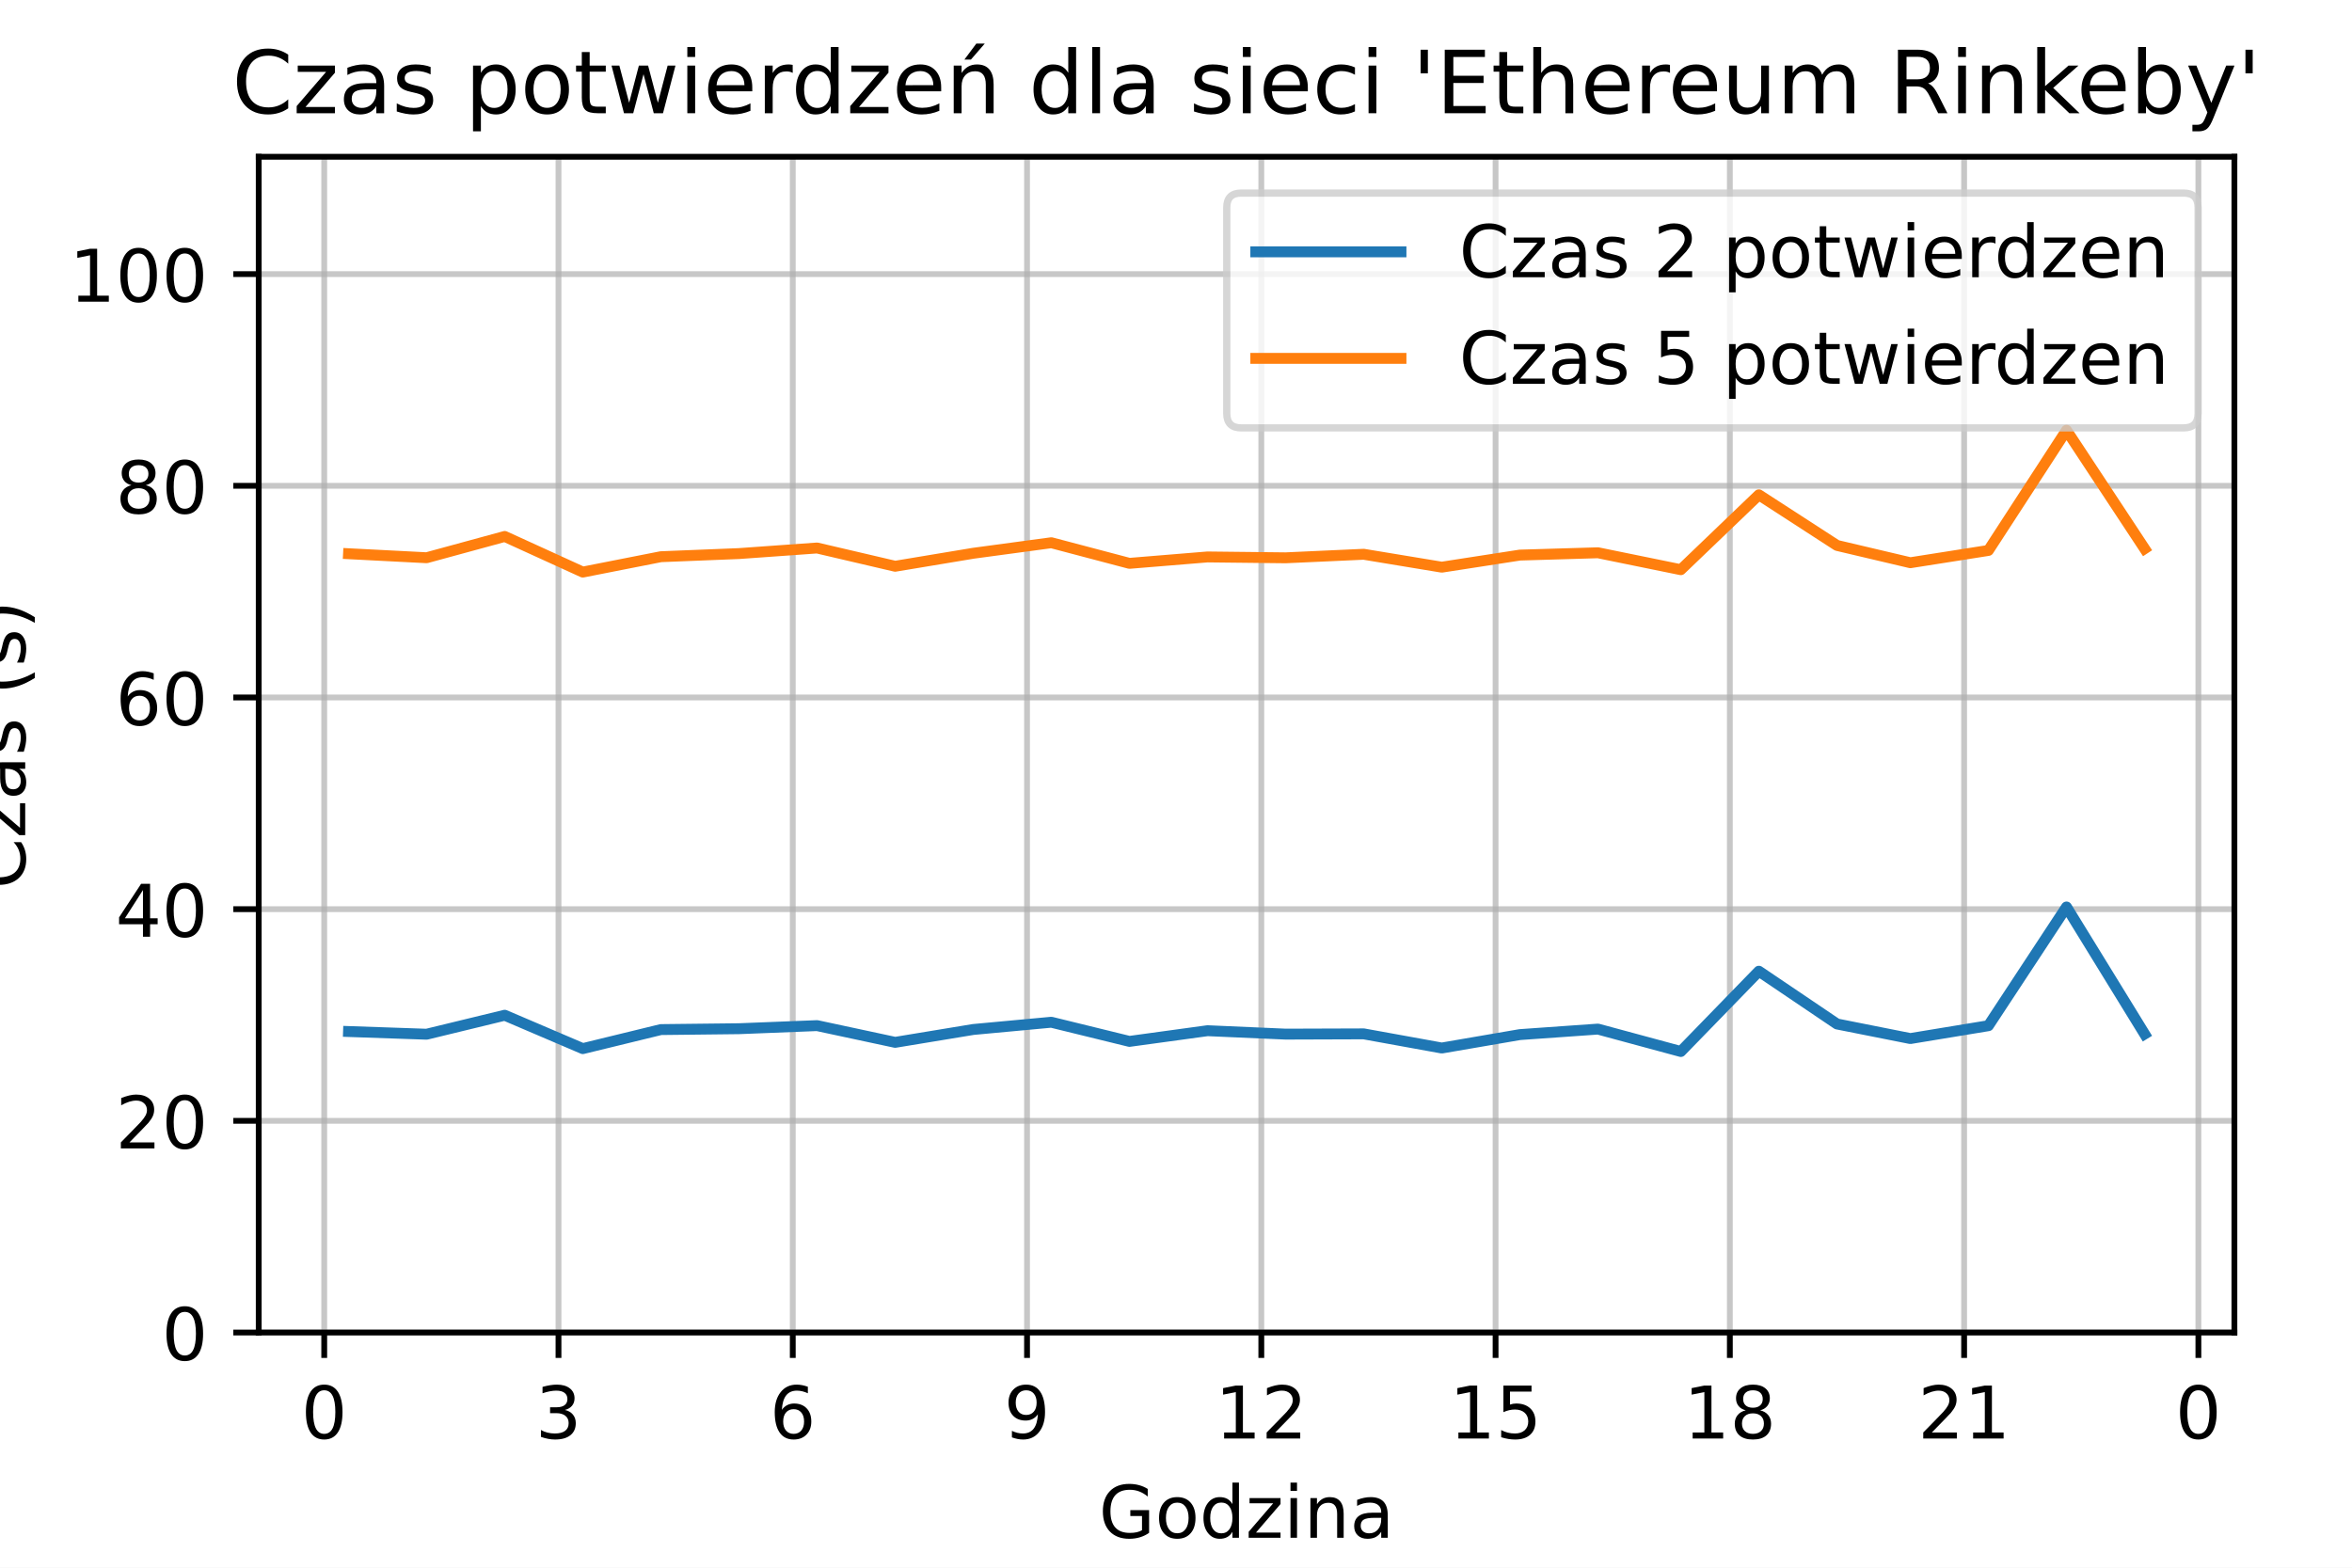
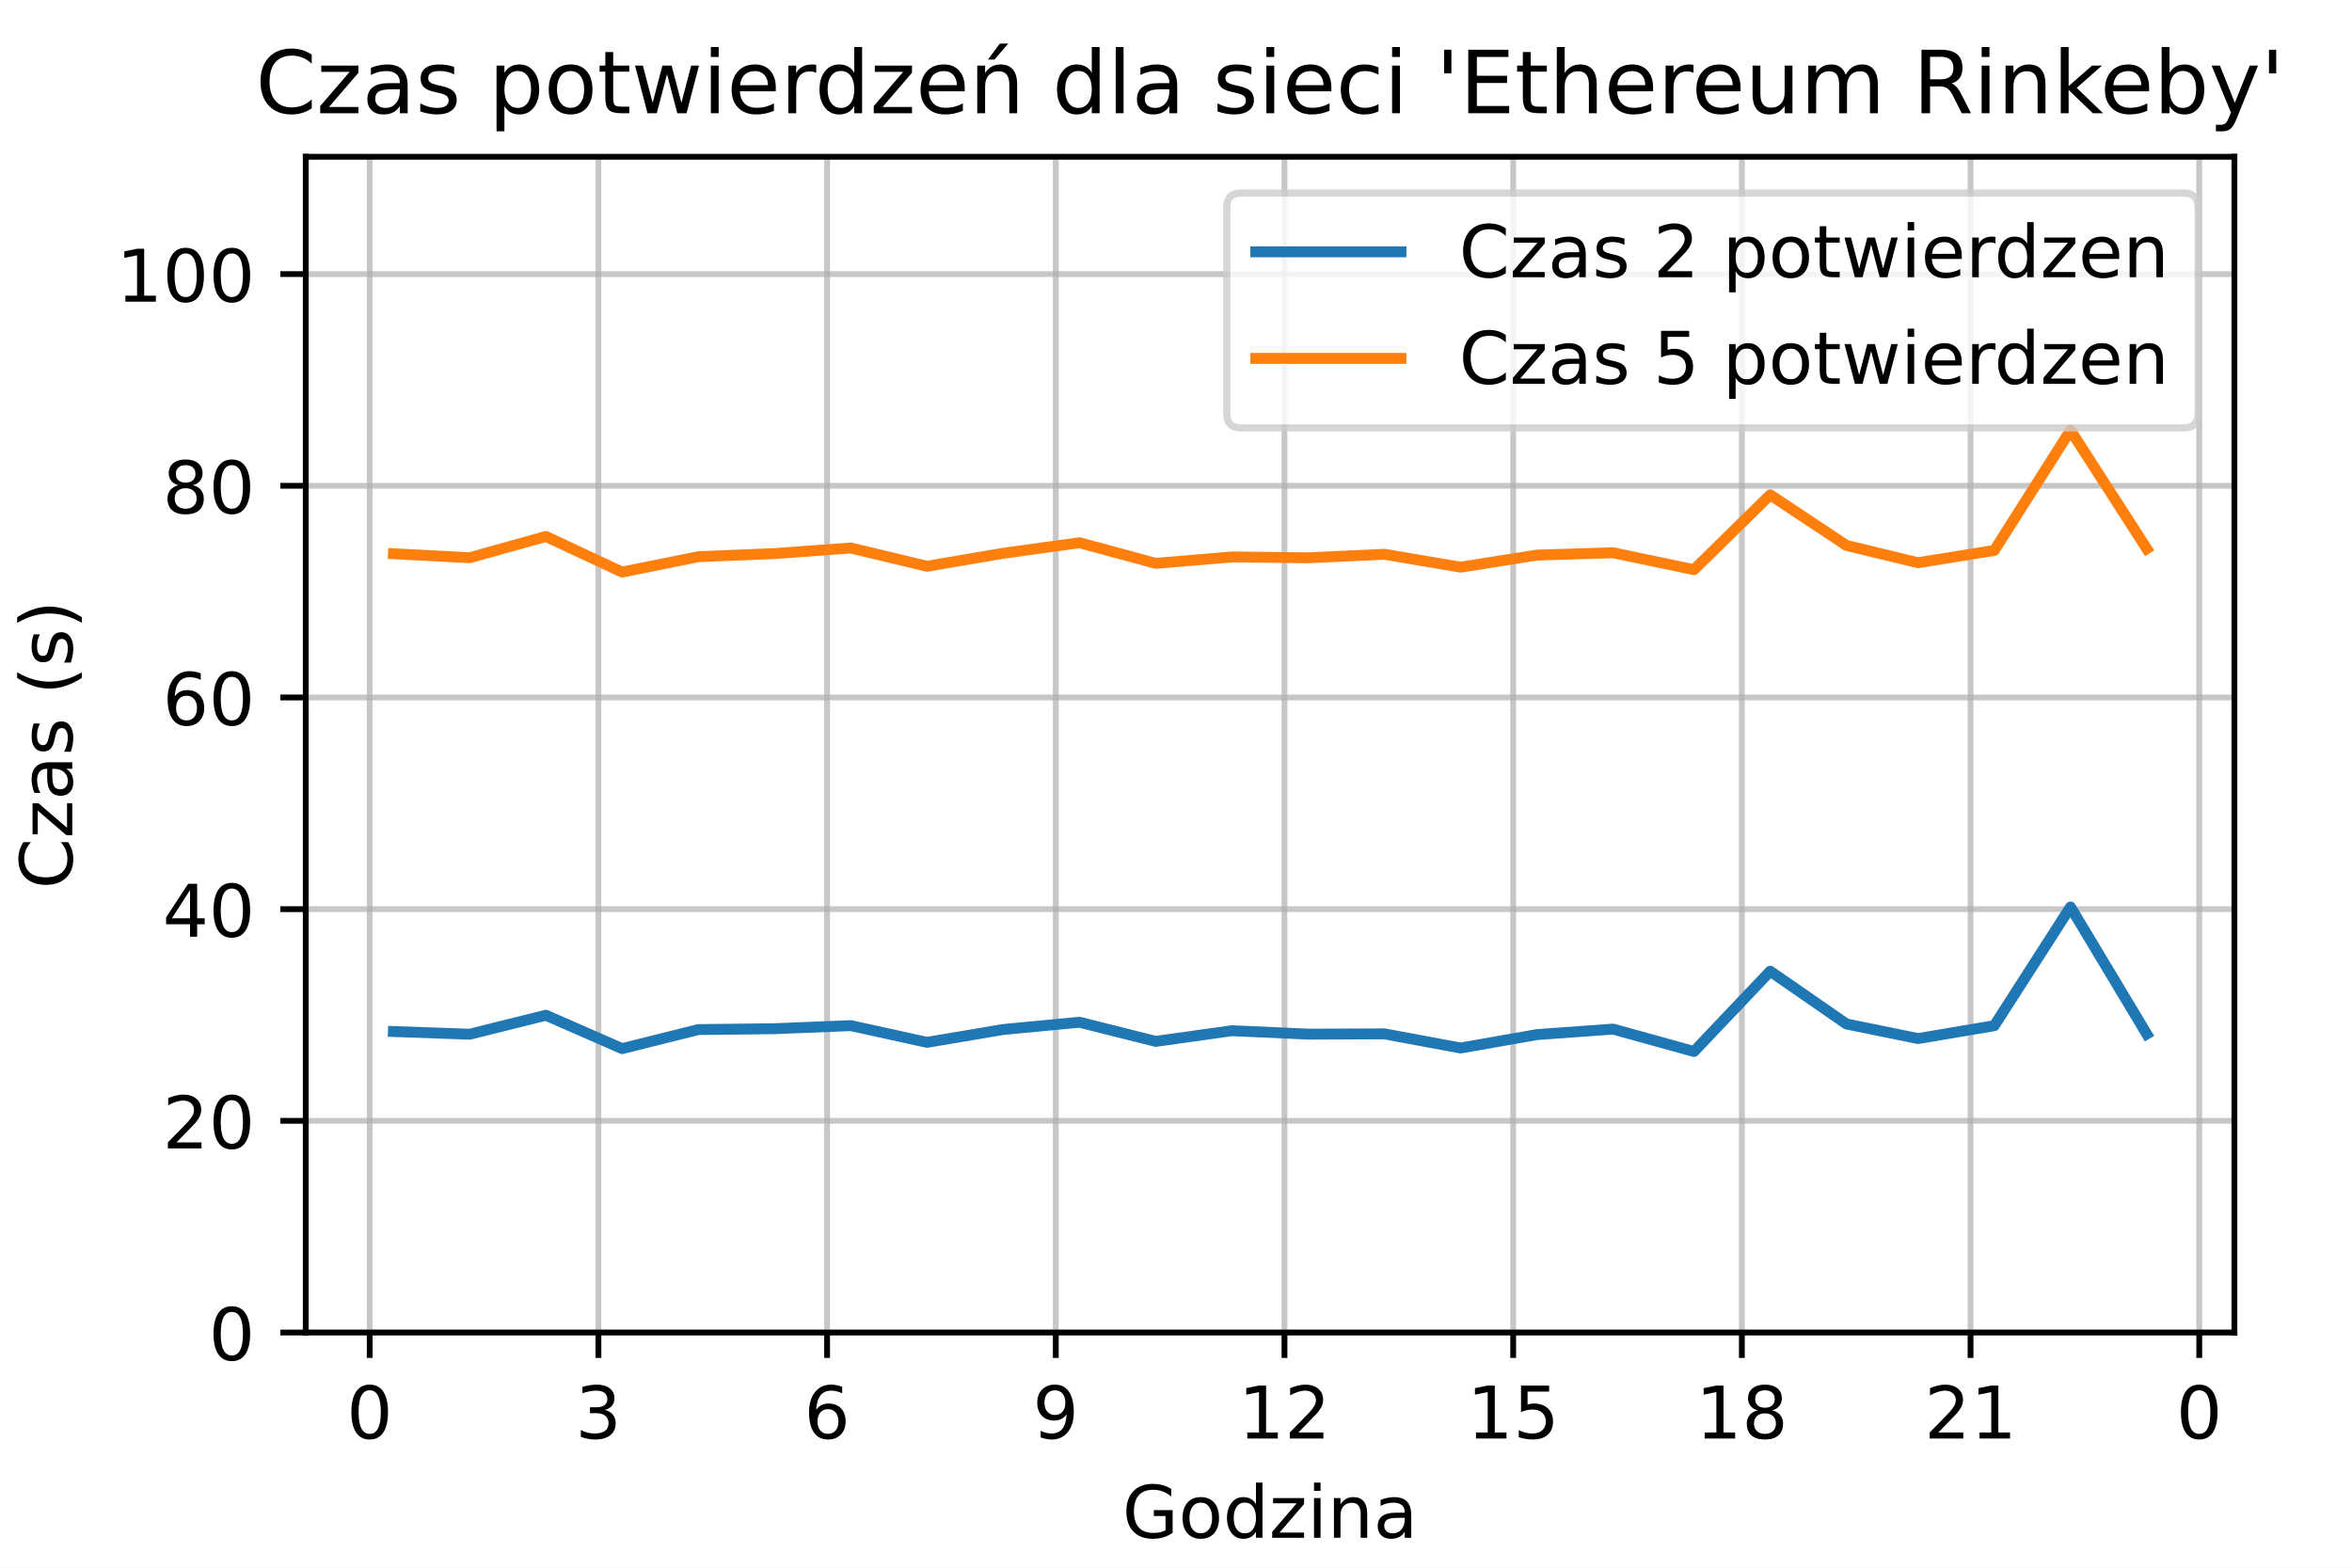
<svg xmlns="http://www.w3.org/2000/svg" xmlns:xlink="http://www.w3.org/1999/xlink" width="324pt" height="216pt" viewBox="0 0 324 216" version="1.1">
  <defs>
    <style type="text/css">*{stroke-linejoin: round; stroke-linecap: butt}</style>
  </defs>
  <g id="figure_1">
    <g id="patch_1">
      <path d="M 0 216  L 324 216  L 324 0  L 0 0  z " style="fill: #ffffff" />
    </g>
    <g id="axes_1">
      <g id="patch_2">
-         <path d="M 35.64 183.6  L 307.8 183.6  L 307.8 21.6  L 35.64 21.6  z " style="fill: #ffffff" />
+         <path d="M 42.12 183.6  L 307.8 183.6  L 307.8 21.6  L 42.12 21.6  z " style="fill: #ffffff" />
      </g>
      <g id="matplotlib.axis_1">
        <g id="xtick_1">
          <g id="line2d_1">
-             <path d="M 44.664 183.6  L 44.664 21.6  " clip-path="url(#p38fd52d3fe)" style="fill: none; stroke: #b0b0b0; stroke-opacity: 0.7; stroke-width: 0.8; stroke-linecap: square" />
+             <path d="M 50.929 183.6  L 50.929 21.6  " clip-path="url(#pc590dec9bf)" style="fill: none; stroke: #b0b0b0; stroke-opacity: 0.7; stroke-width: 0.8; stroke-linecap: square" />
          </g>
          <g id="line2d_2">
            <defs>
-               <path id="ma36f2d92a8" d="M 0 0  L 0 3.5  " style="stroke: #000000; stroke-width: 0.8" />
+               <path id="m2915aeb7e8" d="M 0 0  L 0 3.5  " style="stroke: #000000; stroke-width: 0.8" />
            </defs>
            <g>
-               <use xlink:href="#ma36f2d92a8" x="44.664" y="183.6" style="stroke: #000000; stroke-width: 0.8" />
+               <use xlink:href="#m2915aeb7e8" x="50.929" y="183.6" style="stroke: #000000; stroke-width: 0.8" />
            </g>
          </g>
          <g id="text_1">
-             <g transform="translate(41.48294 198.1984)scale(0.1 -0.1)">
+             <g transform="translate(47.74808 198.1984)scale(0.1 -0.1)">
              <defs>
                <path id="DejaVuSans-30" d="M 2034 4250  Q 1547 4250 1301 3770  Q 1056 3291 1056 2328  Q 1056 1369 1301 889  Q 1547 409 2034 409  Q 2525 409 2770 889  Q 3016 1369 3016 2328  Q 3016 3291 2770 3770  Q 2525 4250 2034 4250  z M 2034 4750  Q 2819 4750 3233 4129  Q 3647 3509 3647 2328  Q 3647 1150 3233 529  Q 2819 -91 2034 -91  Q 1250 -91 836 529  Q 422 1150 422 2328  Q 422 3509 836 4129  Q 1250 4750 2034 4750  z " transform="scale(0.015625)" />
              </defs>
              <use xlink:href="#DejaVuSans-30" />
            </g>
          </g>
        </g>
        <g id="xtick_2">
          <g id="line2d_3">
-             <path d="M 76.936 183.6  L 76.936 21.6  " clip-path="url(#p38fd52d3fe)" style="fill: none; stroke: #b0b0b0; stroke-opacity: 0.7; stroke-width: 0.8; stroke-linecap: square" />
+             <path d="M 82.433 183.6  L 82.433 21.6  " clip-path="url(#pc590dec9bf)" style="fill: none; stroke: #b0b0b0; stroke-opacity: 0.7; stroke-width: 0.8; stroke-linecap: square" />
          </g>
          <g id="line2d_4">
            <g>
-               <use xlink:href="#ma36f2d92a8" x="76.936" y="183.6" style="stroke: #000000; stroke-width: 0.8" />
+               <use xlink:href="#m2915aeb7e8" x="82.433" y="183.6" style="stroke: #000000; stroke-width: 0.8" />
            </g>
          </g>
          <g id="text_2">
-             <g transform="translate(73.75488 198.1984)scale(0.1 -0.1)">
+             <g transform="translate(79.25163 198.1984)scale(0.1 -0.1)">
              <defs>
                <path id="DejaVuSans-33" d="M 2597 2516  Q 3050 2419 3304 2112  Q 3559 1806 3559 1356  Q 3559 666 3084 287  Q 2609 -91 1734 -91  Q 1441 -91 1130 -33  Q 819 25 488 141  L 488 750  Q 750 597 1062 519  Q 1375 441 1716 441  Q 2309 441 2620 675  Q 2931 909 2931 1356  Q 2931 1769 2642 2001  Q 2353 2234 1838 2234  L 1294 2234  L 1294 2753  L 1863 2753  Q 2328 2753 2575 2939  Q 2822 3125 2822 3475  Q 2822 3834 2567 4026  Q 2313 4219 1838 4219  Q 1578 4219 1281 4162  Q 984 4106 628 3988  L 628 4550  Q 988 4650 1302 4700  Q 1616 4750 1894 4750  Q 2613 4750 3031 4423  Q 3450 4097 3450 3541  Q 3450 3153 3228 2886  Q 3006 2619 2597 2516  z " transform="scale(0.015625)" />
              </defs>
              <use xlink:href="#DejaVuSans-33" />
            </g>
          </g>
        </g>
        <g id="xtick_3">
          <g id="line2d_5">
-             <path d="M 109.208 183.6  L 109.208 21.6  " clip-path="url(#p38fd52d3fe)" style="fill: none; stroke: #b0b0b0; stroke-opacity: 0.7; stroke-width: 0.8; stroke-linecap: square" />
+             <path d="M 113.936 183.6  L 113.936 21.6  " clip-path="url(#pc590dec9bf)" style="fill: none; stroke: #b0b0b0; stroke-opacity: 0.7; stroke-width: 0.8; stroke-linecap: square" />
          </g>
          <g id="line2d_6">
            <g>
-               <use xlink:href="#ma36f2d92a8" x="109.208" y="183.6" style="stroke: #000000; stroke-width: 0.8" />
+               <use xlink:href="#m2915aeb7e8" x="113.936" y="183.6" style="stroke: #000000; stroke-width: 0.8" />
            </g>
          </g>
          <g id="text_3">
-             <g transform="translate(106.0268 198.1984)scale(0.1 -0.1)">
+             <g transform="translate(110.7552 198.1984)scale(0.1 -0.1)">
              <defs>
                <path id="DejaVuSans-36" d="M 2113 2584  Q 1688 2584 1439 2293  Q 1191 2003 1191 1497  Q 1191 994 1439 701  Q 1688 409 2113 409  Q 2538 409 2786 701  Q 3034 994 3034 1497  Q 3034 2003 2786 2293  Q 2538 2584 2113 2584  z M 3366 4563  L 3366 3988  Q 3128 4100 2886 4159  Q 2644 4219 2406 4219  Q 1781 4219 1451 3797  Q 1122 3375 1075 2522  Q 1259 2794 1537 2939  Q 1816 3084 2150 3084  Q 2853 3084 3261 2657  Q 3669 2231 3669 1497  Q 3669 778 3244 343  Q 2819 -91 2113 -91  Q 1303 -91 875 529  Q 447 1150 447 2328  Q 447 3434 972 4092  Q 1497 4750 2381 4750  Q 2619 4750 2861 4703  Q 3103 4656 3366 4563  z " transform="scale(0.015625)" />
              </defs>
              <use xlink:href="#DejaVuSans-36" />
            </g>
          </g>
        </g>
        <g id="xtick_4">
          <g id="line2d_7">
-             <path d="M 141.48 183.6  L 141.48 21.6  " clip-path="url(#p38fd52d3fe)" style="fill: none; stroke: #b0b0b0; stroke-opacity: 0.7; stroke-width: 0.8; stroke-linecap: square" />
+             <path d="M 145.44 183.6  L 145.44 21.6  " clip-path="url(#pc590dec9bf)" style="fill: none; stroke: #b0b0b0; stroke-opacity: 0.7; stroke-width: 0.8; stroke-linecap: square" />
          </g>
          <g id="line2d_8">
            <g>
-               <use xlink:href="#ma36f2d92a8" x="141.48" y="183.6" style="stroke: #000000; stroke-width: 0.8" />
+               <use xlink:href="#m2915aeb7e8" x="145.44" y="183.6" style="stroke: #000000; stroke-width: 0.8" />
            </g>
          </g>
          <g id="text_4">
-             <g transform="translate(138.2988 198.1984)scale(0.1 -0.1)">
+             <g transform="translate(142.2587 198.1984)scale(0.1 -0.1)">
              <defs>
                <path id="DejaVuSans-39" d="M 703 97  L 703 672  Q 941 559 1184 500  Q 1428 441 1663 441  Q 2288 441 2617 861  Q 2947 1281 2994 2138  Q 2813 1869 2534 1725  Q 2256 1581 1919 1581  Q 1219 1581 811 2004  Q 403 2428 403 3163  Q 403 3881 828 4315  Q 1253 4750 1959 4750  Q 2769 4750 3195 4129  Q 3622 3509 3622 2328  Q 3622 1225 3098 567  Q 2575 -91 1691 -91  Q 1453 -91 1209 -44  Q 966 3 703 97  z M 1959 2075  Q 2384 2075 2632 2365  Q 2881 2656 2881 3163  Q 2881 3666 2632 3958  Q 2384 4250 1959 4250  Q 1534 4250 1286 3958  Q 1038 3666 1038 3163  Q 1038 2656 1286 2365  Q 1534 2075 1959 2075  z " transform="scale(0.015625)" />
              </defs>
              <use xlink:href="#DejaVuSans-39" />
            </g>
          </g>
        </g>
        <g id="xtick_5">
          <g id="line2d_9">
-             <path d="M 173.752 183.6  L 173.752 21.6  " clip-path="url(#p38fd52d3fe)" style="fill: none; stroke: #b0b0b0; stroke-opacity: 0.7; stroke-width: 0.8; stroke-linecap: square" />
+             <path d="M 176.944 183.6  L 176.944 21.6  " clip-path="url(#pc590dec9bf)" style="fill: none; stroke: #b0b0b0; stroke-opacity: 0.7; stroke-width: 0.8; stroke-linecap: square" />
          </g>
          <g id="line2d_10">
            <g>
-               <use xlink:href="#ma36f2d92a8" x="173.752" y="183.6" style="stroke: #000000; stroke-width: 0.8" />
+               <use xlink:href="#m2915aeb7e8" x="176.944" y="183.6" style="stroke: #000000; stroke-width: 0.8" />
            </g>
          </g>
          <g id="text_5">
-             <g transform="translate(167.3894 198.1984)scale(0.1 -0.1)">
+             <g transform="translate(170.5811 198.1984)scale(0.1 -0.1)">
              <defs>
                <path id="DejaVuSans-31" d="M 794 531  L 1825 531  L 1825 4091  L 703 3866  L 703 4441  L 1819 4666  L 2450 4666  L 2450 531  L 3481 531  L 3481 0  L 794 0  L 794 531  z " transform="scale(0.015625)" />
                <path id="DejaVuSans-32" d="M 1228 531  L 3431 531  L 3431 0  L 469 0  L 469 531  Q 828 903 1448 1529  Q 2069 2156 2228 2338  Q 2531 2678 2651 2914  Q 2772 3150 2772 3378  Q 2772 3750 2511 3984  Q 2250 4219 1831 4219  Q 1534 4219 1204 4116  Q 875 4013 500 3803  L 500 4441  Q 881 4594 1212 4672  Q 1544 4750 1819 4750  Q 2544 4750 2975 4387  Q 3406 4025 3406 3419  Q 3406 3131 3298 2873  Q 3191 2616 2906 2266  Q 2828 2175 2409 1742  Q 1991 1309 1228 531  z " transform="scale(0.015625)" />
              </defs>
              <use xlink:href="#DejaVuSans-31" />
              <use xlink:href="#DejaVuSans-32" x="63.623" />
            </g>
          </g>
        </g>
        <g id="xtick_6">
          <g id="line2d_11">
-             <path d="M 206.024 183.6  L 206.024 21.6  " clip-path="url(#p38fd52d3fe)" style="fill: none; stroke: #b0b0b0; stroke-opacity: 0.7; stroke-width: 0.8; stroke-linecap: square" />
+             <path d="M 208.447 183.6  L 208.447 21.6  " clip-path="url(#pc590dec9bf)" style="fill: none; stroke: #b0b0b0; stroke-opacity: 0.7; stroke-width: 0.8; stroke-linecap: square" />
          </g>
          <g id="line2d_12">
            <g>
-               <use xlink:href="#ma36f2d92a8" x="206.024" y="183.6" style="stroke: #000000; stroke-width: 0.8" />
+               <use xlink:href="#m2915aeb7e8" x="208.447" y="183.6" style="stroke: #000000; stroke-width: 0.8" />
            </g>
          </g>
          <g id="text_6">
-             <g transform="translate(199.6614 198.1984)scale(0.1 -0.1)">
+             <g transform="translate(202.0846 198.1984)scale(0.1 -0.1)">
              <defs>
                <path id="DejaVuSans-35" d="M 691 4666  L 3169 4666  L 3169 4134  L 1269 4134  L 1269 2991  Q 1406 3038 1543 3061  Q 1681 3084 1819 3084  Q 2600 3084 3056 2656  Q 3513 2228 3513 1497  Q 3513 744 3044 326  Q 2575 -91 1722 -91  Q 1428 -91 1123 -41  Q 819 9 494 109  L 494 744  Q 775 591 1075 516  Q 1375 441 1709 441  Q 2250 441 2565 725  Q 2881 1009 2881 1497  Q 2881 1984 2565 2268  Q 2250 2553 1709 2553  Q 1456 2553 1204 2497  Q 953 2441 691 2322  L 691 4666  z " transform="scale(0.015625)" />
              </defs>
              <use xlink:href="#DejaVuSans-31" />
              <use xlink:href="#DejaVuSans-35" x="63.623" />
            </g>
          </g>
        </g>
        <g id="xtick_7">
          <g id="line2d_13">
-             <path d="M 238.296 183.6  L 238.296 21.6  " clip-path="url(#p38fd52d3fe)" style="fill: none; stroke: #b0b0b0; stroke-opacity: 0.7; stroke-width: 0.8; stroke-linecap: square" />
+             <path d="M 239.951 183.6  L 239.951 21.6  " clip-path="url(#pc590dec9bf)" style="fill: none; stroke: #b0b0b0; stroke-opacity: 0.7; stroke-width: 0.8; stroke-linecap: square" />
          </g>
          <g id="line2d_14">
            <g>
-               <use xlink:href="#ma36f2d92a8" x="238.296" y="183.6" style="stroke: #000000; stroke-width: 0.8" />
+               <use xlink:href="#m2915aeb7e8" x="239.951" y="183.6" style="stroke: #000000; stroke-width: 0.8" />
            </g>
          </g>
          <g id="text_7">
-             <g transform="translate(231.9333 198.1984)scale(0.1 -0.1)">
+             <g transform="translate(233.5882 198.1984)scale(0.1 -0.1)">
              <defs>
                <path id="DejaVuSans-38" d="M 2034 2216  Q 1584 2216 1326 1975  Q 1069 1734 1069 1313  Q 1069 891 1326 650  Q 1584 409 2034 409  Q 2484 409 2743 651  Q 3003 894 3003 1313  Q 3003 1734 2745 1975  Q 2488 2216 2034 2216  z M 1403 2484  Q 997 2584 770 2862  Q 544 3141 544 3541  Q 544 4100 942 4425  Q 1341 4750 2034 4750  Q 2731 4750 3128 4425  Q 3525 4100 3525 3541  Q 3525 3141 3298 2862  Q 3072 2584 2669 2484  Q 3125 2378 3379 2068  Q 3634 1759 3634 1313  Q 3634 634 3220 271  Q 2806 -91 2034 -91  Q 1263 -91 848 271  Q 434 634 434 1313  Q 434 1759 690 2068  Q 947 2378 1403 2484  z M 1172 3481  Q 1172 3119 1398 2916  Q 1625 2713 2034 2713  Q 2441 2713 2670 2916  Q 2900 3119 2900 3481  Q 2900 3844 2670 4047  Q 2441 4250 2034 4250  Q 1625 4250 1398 4047  Q 1172 3844 1172 3481  z " transform="scale(0.015625)" />
              </defs>
              <use xlink:href="#DejaVuSans-31" />
              <use xlink:href="#DejaVuSans-38" x="63.623" />
            </g>
          </g>
        </g>
        <g id="xtick_8">
          <g id="line2d_15">
-             <path d="M 270.568 183.6  L 270.568 21.6  " clip-path="url(#p38fd52d3fe)" style="fill: none; stroke: #b0b0b0; stroke-opacity: 0.7; stroke-width: 0.8; stroke-linecap: square" />
+             <path d="M 271.454 183.6  L 271.454 21.6  " clip-path="url(#pc590dec9bf)" style="fill: none; stroke: #b0b0b0; stroke-opacity: 0.7; stroke-width: 0.8; stroke-linecap: square" />
          </g>
          <g id="line2d_16">
            <g>
-               <use xlink:href="#ma36f2d92a8" x="270.568" y="183.6" style="stroke: #000000; stroke-width: 0.8" />
+               <use xlink:href="#m2915aeb7e8" x="271.454" y="183.6" style="stroke: #000000; stroke-width: 0.8" />
            </g>
          </g>
          <g id="text_8">
-             <g transform="translate(264.2052 198.1984)scale(0.1 -0.1)">
+             <g transform="translate(265.0917 198.1984)scale(0.1 -0.1)">
              <use xlink:href="#DejaVuSans-32" />
              <use xlink:href="#DejaVuSans-31" x="63.623" />
            </g>
          </g>
        </g>
        <g id="xtick_9">
          <g id="line2d_17">
-             <path d="M 302.84 183.6  L 302.84 21.6  " clip-path="url(#p38fd52d3fe)" style="fill: none; stroke: #b0b0b0; stroke-opacity: 0.7; stroke-width: 0.8; stroke-linecap: square" />
+             <path d="M 302.958 183.6  L 302.958 21.6  " clip-path="url(#pc590dec9bf)" style="fill: none; stroke: #b0b0b0; stroke-opacity: 0.7; stroke-width: 0.8; stroke-linecap: square" />
          </g>
          <g id="line2d_18">
            <g>
-               <use xlink:href="#ma36f2d92a8" x="302.84" y="183.6" style="stroke: #000000; stroke-width: 0.8" />
+               <use xlink:href="#m2915aeb7e8" x="302.958" y="183.6" style="stroke: #000000; stroke-width: 0.8" />
            </g>
          </g>
          <g id="text_9">
-             <g transform="translate(299.6584 198.1984)scale(0.1 -0.1)">
+             <g transform="translate(299.7765 198.1984)scale(0.1 -0.1)">
              <use xlink:href="#DejaVuSans-30" />
            </g>
          </g>
        </g>
        <g id="text_10">
-           <g transform="translate(151.3661 211.8766)scale(0.1 -0.1)">
+           <g transform="translate(154.6061 211.8766)scale(0.1 -0.1)">
            <defs>
              <path id="DejaVuSans-47" d="M 3809 666  L 3809 1919  L 2778 1919  L 2778 2438  L 4434 2438  L 4434 434  Q 4069 175 3628 42  Q 3188 -91 2688 -91  Q 1594 -91 976 548  Q 359 1188 359 2328  Q 359 3472 976 4111  Q 1594 4750 2688 4750  Q 3144 4750 3555 4637  Q 3966 4525 4313 4306  L 4313 3634  Q 3963 3931 3569 4081  Q 3175 4231 2741 4231  Q 1884 4231 1454 3753  Q 1025 3275 1025 2328  Q 1025 1384 1454 906  Q 1884 428 2741 428  Q 3075 428 3337 486  Q 3600 544 3809 666  z " transform="scale(0.015625)" />
              <path id="DejaVuSans-6f" d="M 1959 3097  Q 1497 3097 1228 2736  Q 959 2375 959 1747  Q 959 1119 1226 758  Q 1494 397 1959 397  Q 2419 397 2687 759  Q 2956 1122 2956 1747  Q 2956 2369 2687 2733  Q 2419 3097 1959 3097  z M 1959 3584  Q 2709 3584 3137 3096  Q 3566 2609 3566 1747  Q 3566 888 3137 398  Q 2709 -91 1959 -91  Q 1206 -91 779 398  Q 353 888 353 1747  Q 353 2609 779 3096  Q 1206 3584 1959 3584  z " transform="scale(0.015625)" />
              <path id="DejaVuSans-64" d="M 2906 2969  L 2906 4863  L 3481 4863  L 3481 0  L 2906 0  L 2906 525  Q 2725 213 2448 61  Q 2172 -91 1784 -91  Q 1150 -91 751 415  Q 353 922 353 1747  Q 353 2572 751 3078  Q 1150 3584 1784 3584  Q 2172 3584 2448 3432  Q 2725 3281 2906 2969  z M 947 1747  Q 947 1113 1208 752  Q 1469 391 1925 391  Q 2381 391 2643 752  Q 2906 1113 2906 1747  Q 2906 2381 2643 2742  Q 2381 3103 1925 3103  Q 1469 3103 1208 2742  Q 947 2381 947 1747  z " transform="scale(0.015625)" />
              <path id="DejaVuSans-7a" d="M 353 3500  L 3084 3500  L 3084 2975  L 922 459  L 3084 459  L 3084 0  L 275 0  L 275 525  L 2438 3041  L 353 3041  L 353 3500  z " transform="scale(0.015625)" />
              <path id="DejaVuSans-69" d="M 603 3500  L 1178 3500  L 1178 0  L 603 0  L 603 3500  z M 603 4863  L 1178 4863  L 1178 4134  L 603 4134  L 603 4863  z " transform="scale(0.015625)" />
              <path id="DejaVuSans-6e" d="M 3513 2113  L 3513 0  L 2938 0  L 2938 2094  Q 2938 2591 2744 2837  Q 2550 3084 2163 3084  Q 1697 3084 1428 2787  Q 1159 2491 1159 1978  L 1159 0  L 581 0  L 581 3500  L 1159 3500  L 1159 2956  Q 1366 3272 1645 3428  Q 1925 3584 2291 3584  Q 2894 3584 3203 3211  Q 3513 2838 3513 2113  z " transform="scale(0.015625)" />
              <path id="DejaVuSans-61" d="M 2194 1759  Q 1497 1759 1228 1600  Q 959 1441 959 1056  Q 959 750 1161 570  Q 1363 391 1709 391  Q 2188 391 2477 730  Q 2766 1069 2766 1631  L 2766 1759  L 2194 1759  z M 3341 1997  L 3341 0  L 2766 0  L 2766 531  Q 2569 213 2275 61  Q 1981 -91 1556 -91  Q 1019 -91 701 211  Q 384 513 384 1019  Q 384 1609 779 1909  Q 1175 2209 1959 2209  L 2766 2209  L 2766 2266  Q 2766 2663 2505 2880  Q 2244 3097 1772 3097  Q 1472 3097 1187 3025  Q 903 2953 641 2809  L 641 3341  Q 956 3463 1253 3523  Q 1550 3584 1831 3584  Q 2591 3584 2966 3190  Q 3341 2797 3341 1997  z " transform="scale(0.015625)" />
            </defs>
            <use xlink:href="#DejaVuSans-47" />
            <use xlink:href="#DejaVuSans-6f" x="77.49" />
            <use xlink:href="#DejaVuSans-64" x="138.672" />
            <use xlink:href="#DejaVuSans-7a" x="202.148" />
            <use xlink:href="#DejaVuSans-69" x="254.639" />
            <use xlink:href="#DejaVuSans-6e" x="282.422" />
            <use xlink:href="#DejaVuSans-61" x="345.801" />
          </g>
        </g>
      </g>
      <g id="matplotlib.axis_2">
        <g id="ytick_1">
          <g id="line2d_19">
-             <path d="M 35.64 183.6  L 307.8 183.6  " clip-path="url(#p38fd52d3fe)" style="fill: none; stroke: #b0b0b0; stroke-opacity: 0.7; stroke-width: 0.8; stroke-linecap: square" />
+             <path d="M 42.12 183.6  L 307.8 183.6  " clip-path="url(#pc590dec9bf)" style="fill: none; stroke: #b0b0b0; stroke-opacity: 0.7; stroke-width: 0.8; stroke-linecap: square" />
          </g>
          <g id="line2d_20">
            <defs>
-               <path id="m6240f61192" d="M 0 0  L -3.5 0  " style="stroke: #000000; stroke-width: 0.8" />
+               <path id="me90a93f69b" d="M 0 0  L -3.5 0  " style="stroke: #000000; stroke-width: 0.8" />
            </defs>
            <g>
-               <use xlink:href="#m6240f61192" x="35.64" y="183.6" style="stroke: #000000; stroke-width: 0.8" />
+               <use xlink:href="#me90a93f69b" x="42.12" y="183.6" style="stroke: #000000; stroke-width: 0.8" />
            </g>
          </g>
          <g id="text_11">
-             <g transform="translate(22.2775 187.3992)scale(0.1 -0.1)">
+             <g transform="translate(28.7575 187.3992)scale(0.1 -0.1)">
              <use xlink:href="#DejaVuSans-30" />
            </g>
          </g>
        </g>
        <g id="ytick_2">
          <g id="line2d_21">
-             <path d="M 35.64 154.433  L 307.8 154.433  " clip-path="url(#p38fd52d3fe)" style="fill: none; stroke: #b0b0b0; stroke-opacity: 0.7; stroke-width: 0.8; stroke-linecap: square" />
+             <path d="M 42.12 154.433  L 307.8 154.433  " clip-path="url(#pc590dec9bf)" style="fill: none; stroke: #b0b0b0; stroke-opacity: 0.7; stroke-width: 0.8; stroke-linecap: square" />
          </g>
          <g id="line2d_22">
            <g>
-               <use xlink:href="#m6240f61192" x="35.64" y="154.433" style="stroke: #000000; stroke-width: 0.8" />
+               <use xlink:href="#me90a93f69b" x="42.12" y="154.433" style="stroke: #000000; stroke-width: 0.8" />
            </g>
          </g>
          <g id="text_12">
-             <g transform="translate(15.915 158.2325)scale(0.1 -0.1)">
+             <g transform="translate(22.395 158.2325)scale(0.1 -0.1)">
              <use xlink:href="#DejaVuSans-32" />
              <use xlink:href="#DejaVuSans-30" x="63.623" />
            </g>
          </g>
        </g>
        <g id="ytick_3">
          <g id="line2d_23">
-             <path d="M 35.64 125.267  L 307.8 125.267  " clip-path="url(#p38fd52d3fe)" style="fill: none; stroke: #b0b0b0; stroke-opacity: 0.7; stroke-width: 0.8; stroke-linecap: square" />
+             <path d="M 42.12 125.267  L 307.8 125.267  " clip-path="url(#pc590dec9bf)" style="fill: none; stroke: #b0b0b0; stroke-opacity: 0.7; stroke-width: 0.8; stroke-linecap: square" />
          </g>
          <g id="line2d_24">
            <g>
-               <use xlink:href="#m6240f61192" x="35.64" y="125.267" style="stroke: #000000; stroke-width: 0.8" />
+               <use xlink:href="#me90a93f69b" x="42.12" y="125.267" style="stroke: #000000; stroke-width: 0.8" />
            </g>
          </g>
          <g id="text_13">
-             <g transform="translate(15.915 129.0658)scale(0.1 -0.1)">
+             <g transform="translate(22.395 129.0658)scale(0.1 -0.1)">
              <defs>
                <path id="DejaVuSans-34" d="M 2419 4116  L 825 1625  L 2419 1625  L 2419 4116  z M 2253 4666  L 3047 4666  L 3047 1625  L 3713 1625  L 3713 1100  L 3047 1100  L 3047 0  L 2419 0  L 2419 1100  L 313 1100  L 313 1709  L 2253 4666  z " transform="scale(0.015625)" />
              </defs>
              <use xlink:href="#DejaVuSans-34" />
              <use xlink:href="#DejaVuSans-30" x="63.623" />
            </g>
          </g>
        </g>
        <g id="ytick_4">
          <g id="line2d_25">
-             <path d="M 35.64 96.1  L 307.8 96.1  " clip-path="url(#p38fd52d3fe)" style="fill: none; stroke: #b0b0b0; stroke-opacity: 0.7; stroke-width: 0.8; stroke-linecap: square" />
+             <path d="M 42.12 96.1  L 307.8 96.1  " clip-path="url(#pc590dec9bf)" style="fill: none; stroke: #b0b0b0; stroke-opacity: 0.7; stroke-width: 0.8; stroke-linecap: square" />
          </g>
          <g id="line2d_26">
            <g>
-               <use xlink:href="#m6240f61192" x="35.64" y="96.1" style="stroke: #000000; stroke-width: 0.8" />
+               <use xlink:href="#me90a93f69b" x="42.12" y="96.1" style="stroke: #000000; stroke-width: 0.8" />
            </g>
          </g>
          <g id="text_14">
-             <g transform="translate(15.915 99.89906)scale(0.1 -0.1)">
+             <g transform="translate(22.395 99.89906)scale(0.1 -0.1)">
              <use xlink:href="#DejaVuSans-36" />
              <use xlink:href="#DejaVuSans-30" x="63.623" />
            </g>
          </g>
        </g>
        <g id="ytick_5">
          <g id="line2d_27">
-             <path d="M 35.64 66.933  L 307.8 66.933  " clip-path="url(#p38fd52d3fe)" style="fill: none; stroke: #b0b0b0; stroke-opacity: 0.7; stroke-width: 0.8; stroke-linecap: square" />
+             <path d="M 42.12 66.933  L 307.8 66.933  " clip-path="url(#pc590dec9bf)" style="fill: none; stroke: #b0b0b0; stroke-opacity: 0.7; stroke-width: 0.8; stroke-linecap: square" />
          </g>
          <g id="line2d_28">
            <g>
-               <use xlink:href="#m6240f61192" x="35.64" y="66.933" style="stroke: #000000; stroke-width: 0.8" />
+               <use xlink:href="#me90a93f69b" x="42.12" y="66.933" style="stroke: #000000; stroke-width: 0.8" />
            </g>
          </g>
          <g id="text_15">
-             <g transform="translate(15.915 70.73233)scale(0.1 -0.1)">
+             <g transform="translate(22.395 70.73233)scale(0.1 -0.1)">
              <use xlink:href="#DejaVuSans-38" />
              <use xlink:href="#DejaVuSans-30" x="63.623" />
            </g>
          </g>
        </g>
        <g id="ytick_6">
          <g id="line2d_29">
-             <path d="M 35.64 37.766  L 307.8 37.766  " clip-path="url(#p38fd52d3fe)" style="fill: none; stroke: #b0b0b0; stroke-opacity: 0.7; stroke-width: 0.8; stroke-linecap: square" />
+             <path d="M 42.12 37.766  L 307.8 37.766  " clip-path="url(#pc590dec9bf)" style="fill: none; stroke: #b0b0b0; stroke-opacity: 0.7; stroke-width: 0.8; stroke-linecap: square" />
          </g>
          <g id="line2d_30">
            <g>
-               <use xlink:href="#m6240f61192" x="35.64" y="37.766" style="stroke: #000000; stroke-width: 0.8" />
+               <use xlink:href="#me90a93f69b" x="42.12" y="37.766" style="stroke: #000000; stroke-width: 0.8" />
            </g>
          </g>
          <g id="text_16">
-             <g transform="translate(9.5525 41.56561)scale(0.1 -0.1)">
+             <g transform="translate(16.0325 41.56561)scale(0.1 -0.1)">
              <use xlink:href="#DejaVuSans-31" />
              <use xlink:href="#DejaVuSans-30" x="63.623" />
              <use xlink:href="#DejaVuSans-30" x="127.246" />
            </g>
          </g>
        </g>
        <g id="text_17">
-           <g transform="translate(3.472812 122.4797)rotate(-90)scale(0.1 -0.1)">
+           <g transform="translate(9.952813 122.4797)rotate(-90)scale(0.1 -0.1)">
            <defs>
              <path id="DejaVuSans-43" d="M 4122 4306  L 4122 3641  Q 3803 3938 3442 4084  Q 3081 4231 2675 4231  Q 1875 4231 1450 3742  Q 1025 3253 1025 2328  Q 1025 1406 1450 917  Q 1875 428 2675 428  Q 3081 428 3442 575  Q 3803 722 4122 1019  L 4122 359  Q 3791 134 3420 21  Q 3050 -91 2638 -91  Q 1578 -91 968 557  Q 359 1206 359 2328  Q 359 3453 968 4101  Q 1578 4750 2638 4750  Q 3056 4750 3426 4639  Q 3797 4528 4122 4306  z " transform="scale(0.015625)" />
              <path id="DejaVuSans-73" d="M 2834 3397  L 2834 2853  Q 2591 2978 2328 3040  Q 2066 3103 1784 3103  Q 1356 3103 1142 2972  Q 928 2841 928 2578  Q 928 2378 1081 2264  Q 1234 2150 1697 2047  L 1894 2003  Q 2506 1872 2764 1633  Q 3022 1394 3022 966  Q 3022 478 2636 193  Q 2250 -91 1575 -91  Q 1294 -91 989 -36  Q 684 19 347 128  L 347 722  Q 666 556 975 473  Q 1284 391 1588 391  Q 1994 391 2212 530  Q 2431 669 2431 922  Q 2431 1156 2273 1281  Q 2116 1406 1581 1522  L 1381 1569  Q 847 1681 609 1914  Q 372 2147 372 2553  Q 372 3047 722 3315  Q 1072 3584 1716 3584  Q 2034 3584 2315 3537  Q 2597 3491 2834 3397  z " transform="scale(0.015625)" />
              <path id="DejaVuSans-20" transform="scale(0.015625)" />
              <path id="DejaVuSans-28" d="M 1984 4856  Q 1566 4138 1362 3434  Q 1159 2731 1159 2009  Q 1159 1288 1364 580  Q 1569 -128 1984 -844  L 1484 -844  Q 1016 -109 783 600  Q 550 1309 550 2009  Q 550 2706 781 3412  Q 1013 4119 1484 4856  L 1984 4856  z " transform="scale(0.015625)" />
              <path id="DejaVuSans-29" d="M 513 4856  L 1013 4856  Q 1481 4119 1714 3412  Q 1947 2706 1947 2009  Q 1947 1309 1714 600  Q 1481 -109 1013 -844  L 513 -844  Q 928 -128 1133 580  Q 1338 1288 1338 2009  Q 1338 2731 1133 3434  Q 928 4138 513 4856  z " transform="scale(0.015625)" />
            </defs>
            <use xlink:href="#DejaVuSans-43" />
            <use xlink:href="#DejaVuSans-7a" x="69.824" />
            <use xlink:href="#DejaVuSans-61" x="122.314" />
            <use xlink:href="#DejaVuSans-73" x="183.594" />
            <use xlink:href="#DejaVuSans-20" x="235.693" />
            <use xlink:href="#DejaVuSans-28" x="267.48" />
            <use xlink:href="#DejaVuSans-73" x="306.494" />
            <use xlink:href="#DejaVuSans-29" x="358.594" />
          </g>
        </g>
      </g>
      <g id="line2d_31">
-         <path d="M 48.011 142.126  L 58.768 142.497  L 69.526 139.883  L 80.283 144.481  L 91.037 141.859  L 101.794 141.738  L 112.555 141.312  L 123.312 143.618  L 134.069 141.845  L 144.827 140.847  L 155.584 143.486  L 166.341 142.012  L 177.099 142.484  L 187.856 142.448  L 198.613 144.399  L 209.371 142.55  L 220.128 141.791  L 231.54 144.878  L 242.294 133.816  L 253.057 141.087  L 263.157 143.095  L 273.914 141.324  L 284.672 124.967  L 295.429 142.468  " clip-path="url(#p38fd52d3fe)" style="fill: none; stroke: #1f77b4; stroke-width: 1.5; stroke-linecap: square" />
+         <path d="M 54.196 142.126  L 64.698 142.497  L 75.199 139.883  L 85.7 144.481  L 96.198 141.859  L 106.699 141.738  L 117.203 141.312  L 127.705 143.618  L 138.206 141.845  L 148.707 140.847  L 159.208 143.486  L 169.709 142.012  L 180.211 142.484  L 190.712 142.448  L 201.213 144.399  L 211.714 142.55  L 222.215 141.791  L 233.355 144.878  L 243.854 133.816  L 254.361 141.087  L 264.22 143.095  L 274.721 141.324  L 285.222 124.967  L 295.724 142.468  " clip-path="url(#pc590dec9bf)" style="fill: none; stroke: #1f77b4; stroke-width: 1.5; stroke-linecap: square" />
      </g>
      <g id="line2d_32">
-         <path d="M 48.011 76.293  L 58.768 76.846  L 69.526 73.913  L 80.283 78.823  L 91.037 76.705  L 101.794 76.273  L 112.555 75.505  L 123.312 78.021  L 134.069 76.231  L 144.827 74.779  L 155.584 77.62  L 166.341 76.737  L 177.099 76.857  L 187.856 76.369  L 198.613 78.147  L 209.371 76.482  L 220.128 76.162  L 231.54 78.493  L 242.294 68.179  L 253.057 75.152  L 263.157 77.534  L 273.914 75.842  L 284.672 59.283  L 295.429 75.6  " clip-path="url(#p38fd52d3fe)" style="fill: none; stroke: #ff7f0e; stroke-width: 1.5; stroke-linecap: square" />
+         <path d="M 54.196 76.293  L 64.698 76.846  L 75.199 73.913  L 85.7 78.823  L 96.198 76.705  L 106.699 76.273  L 117.203 75.505  L 127.705 78.021  L 138.206 76.231  L 148.707 74.779  L 159.208 77.62  L 169.709 76.737  L 180.211 76.857  L 190.712 76.369  L 201.213 78.147  L 211.714 76.482  L 222.215 76.162  L 233.355 78.493  L 243.854 68.179  L 254.361 75.152  L 264.22 77.534  L 274.721 75.842  L 285.222 59.283  L 295.724 75.6  " clip-path="url(#pc590dec9bf)" style="fill: none; stroke: #ff7f0e; stroke-width: 1.5; stroke-linecap: square" />
      </g>
      <g id="patch_3">
-         <path d="M 35.64 183.6  L 35.64 21.6  " style="fill: none; stroke: #000000; stroke-width: 0.8; stroke-linejoin: miter; stroke-linecap: square" />
+         <path d="M 42.12 183.6  L 42.12 21.6  " style="fill: none; stroke: #000000; stroke-width: 0.8; stroke-linejoin: miter; stroke-linecap: square" />
      </g>
      <g id="patch_4">
        <path d="M 307.8 183.6  L 307.8 21.6  " style="fill: none; stroke: #000000; stroke-width: 0.8; stroke-linejoin: miter; stroke-linecap: square" />
      </g>
      <g id="patch_5">
-         <path d="M 35.64 183.6  L 307.8 183.6  " style="fill: none; stroke: #000000; stroke-width: 0.8; stroke-linejoin: miter; stroke-linecap: square" />
+         <path d="M 42.12 183.6  L 307.8 183.6  " style="fill: none; stroke: #000000; stroke-width: 0.8; stroke-linejoin: miter; stroke-linecap: square" />
      </g>
      <g id="patch_6">
-         <path d="M 35.64 21.6  L 307.8 21.6  " style="fill: none; stroke: #000000; stroke-width: 0.8; stroke-linejoin: miter; stroke-linecap: square" />
+         <path d="M 42.12 21.6  L 307.8 21.6  " style="fill: none; stroke: #000000; stroke-width: 0.8; stroke-linejoin: miter; stroke-linecap: square" />
      </g>
      <g id="text_18">
-         <g transform="translate(31.97531 15.6)scale(0.12 -0.12)">
+         <g transform="translate(35.21531 15.6)scale(0.12 -0.12)">
          <defs>
            <path id="DejaVuSans-70" d="M 1159 525  L 1159 -1331  L 581 -1331  L 581 3500  L 1159 3500  L 1159 2969  Q 1341 3281 1617 3432  Q 1894 3584 2278 3584  Q 2916 3584 3314 3078  Q 3713 2572 3713 1747  Q 3713 922 3314 415  Q 2916 -91 2278 -91  Q 1894 -91 1617 61  Q 1341 213 1159 525  z M 3116 1747  Q 3116 2381 2855 2742  Q 2594 3103 2138 3103  Q 1681 3103 1420 2742  Q 1159 2381 1159 1747  Q 1159 1113 1420 752  Q 1681 391 2138 391  Q 2594 391 2855 752  Q 3116 1113 3116 1747  z " transform="scale(0.015625)" />
            <path id="DejaVuSans-74" d="M 1172 4494  L 1172 3500  L 2356 3500  L 2356 3053  L 1172 3053  L 1172 1153  Q 1172 725 1289 603  Q 1406 481 1766 481  L 2356 481  L 2356 0  L 1766 0  Q 1100 0 847 248  Q 594 497 594 1153  L 594 3053  L 172 3053  L 172 3500  L 594 3500  L 594 4494  L 1172 4494  z " transform="scale(0.015625)" />
            <path id="DejaVuSans-77" d="M 269 3500  L 844 3500  L 1563 769  L 2278 3500  L 2956 3500  L 3675 769  L 4391 3500  L 4966 3500  L 4050 0  L 3372 0  L 2619 2869  L 1863 0  L 1184 0  L 269 3500  z " transform="scale(0.015625)" />
            <path id="DejaVuSans-65" d="M 3597 1894  L 3597 1613  L 953 1613  Q 991 1019 1311 708  Q 1631 397 2203 397  Q 2534 397 2845 478  Q 3156 559 3463 722  L 3463 178  Q 3153 47 2828 -22  Q 2503 -91 2169 -91  Q 1331 -91 842 396  Q 353 884 353 1716  Q 353 2575 817 3079  Q 1281 3584 2069 3584  Q 2775 3584 3186 3129  Q 3597 2675 3597 1894  z M 3022 2063  Q 3016 2534 2758 2815  Q 2500 3097 2075 3097  Q 1594 3097 1305 2825  Q 1016 2553 972 2059  L 3022 2063  z " transform="scale(0.015625)" />
            <path id="DejaVuSans-72" d="M 2631 2963  Q 2534 3019 2420 3045  Q 2306 3072 2169 3072  Q 1681 3072 1420 2755  Q 1159 2438 1159 1844  L 1159 0  L 581 0  L 581 3500  L 1159 3500  L 1159 2956  Q 1341 3275 1631 3429  Q 1922 3584 2338 3584  Q 2397 3584 2469 3576  Q 2541 3569 2628 3553  L 2631 2963  z " transform="scale(0.015625)" />
            <path id="DejaVuSans-144" d="M 2242 5119  L 2864 5119  L 1846 3944  L 1367 3944  L 2242 5119  z M 3513 2113  L 3513 0  L 2938 0  L 2938 2094  Q 2938 2591 2744 2837  Q 2550 3084 2163 3084  Q 1697 3084 1428 2787  Q 1159 2491 1159 1978  L 1159 0  L 581 0  L 581 3500  L 1159 3500  L 1159 2956  Q 1366 3272 1645 3428  Q 1925 3584 2291 3584  Q 2894 3584 3203 3211  Q 3513 2838 3513 2113  z " transform="scale(0.015625)" />
            <path id="DejaVuSans-6c" d="M 603 4863  L 1178 4863  L 1178 0  L 603 0  L 603 4863  z " transform="scale(0.015625)" />
            <path id="DejaVuSans-63" d="M 3122 3366  L 3122 2828  Q 2878 2963 2633 3030  Q 2388 3097 2138 3097  Q 1578 3097 1268 2742  Q 959 2388 959 1747  Q 959 1106 1268 751  Q 1578 397 2138 397  Q 2388 397 2633 464  Q 2878 531 3122 666  L 3122 134  Q 2881 22 2623 -34  Q 2366 -91 2075 -91  Q 1284 -91 818 406  Q 353 903 353 1747  Q 353 2603 823 3093  Q 1294 3584 2113 3584  Q 2378 3584 2631 3529  Q 2884 3475 3122 3366  z " transform="scale(0.015625)" />
            <path id="DejaVuSans-27" d="M 1147 4666  L 1147 2931  L 616 2931  L 616 4666  L 1147 4666  z " transform="scale(0.015625)" />
            <path id="DejaVuSans-45" d="M 628 4666  L 3578 4666  L 3578 4134  L 1259 4134  L 1259 2753  L 3481 2753  L 3481 2222  L 1259 2222  L 1259 531  L 3634 531  L 3634 0  L 628 0  L 628 4666  z " transform="scale(0.015625)" />
            <path id="DejaVuSans-68" d="M 3513 2113  L 3513 0  L 2938 0  L 2938 2094  Q 2938 2591 2744 2837  Q 2550 3084 2163 3084  Q 1697 3084 1428 2787  Q 1159 2491 1159 1978  L 1159 0  L 581 0  L 581 4863  L 1159 4863  L 1159 2956  Q 1366 3272 1645 3428  Q 1925 3584 2291 3584  Q 2894 3584 3203 3211  Q 3513 2838 3513 2113  z " transform="scale(0.015625)" />
            <path id="DejaVuSans-75" d="M 544 1381  L 544 3500  L 1119 3500  L 1119 1403  Q 1119 906 1312 657  Q 1506 409 1894 409  Q 2359 409 2629 706  Q 2900 1003 2900 1516  L 2900 3500  L 3475 3500  L 3475 0  L 2900 0  L 2900 538  Q 2691 219 2414 64  Q 2138 -91 1772 -91  Q 1169 -91 856 284  Q 544 659 544 1381  z M 1991 3584  L 1991 3584  z " transform="scale(0.015625)" />
            <path id="DejaVuSans-6d" d="M 3328 2828  Q 3544 3216 3844 3400  Q 4144 3584 4550 3584  Q 5097 3584 5394 3201  Q 5691 2819 5691 2113  L 5691 0  L 5113 0  L 5113 2094  Q 5113 2597 4934 2840  Q 4756 3084 4391 3084  Q 3944 3084 3684 2787  Q 3425 2491 3425 1978  L 3425 0  L 2847 0  L 2847 2094  Q 2847 2600 2669 2842  Q 2491 3084 2119 3084  Q 1678 3084 1418 2786  Q 1159 2488 1159 1978  L 1159 0  L 581 0  L 581 3500  L 1159 3500  L 1159 2956  Q 1356 3278 1631 3431  Q 1906 3584 2284 3584  Q 2666 3584 2933 3390  Q 3200 3197 3328 2828  z " transform="scale(0.015625)" />
            <path id="DejaVuSans-52" d="M 2841 2188  Q 3044 2119 3236 1894  Q 3428 1669 3622 1275  L 4263 0  L 3584 0  L 2988 1197  Q 2756 1666 2539 1819  Q 2322 1972 1947 1972  L 1259 1972  L 1259 0  L 628 0  L 628 4666  L 2053 4666  Q 2853 4666 3247 4331  Q 3641 3997 3641 3322  Q 3641 2881 3436 2590  Q 3231 2300 2841 2188  z M 1259 4147  L 1259 2491  L 2053 2491  Q 2509 2491 2742 2702  Q 2975 2913 2975 3322  Q 2975 3731 2742 3939  Q 2509 4147 2053 4147  L 1259 4147  z " transform="scale(0.015625)" />
            <path id="DejaVuSans-6b" d="M 581 4863  L 1159 4863  L 1159 1991  L 2875 3500  L 3609 3500  L 1753 1863  L 3688 0  L 2938 0  L 1159 1709  L 1159 0  L 581 0  L 581 4863  z " transform="scale(0.015625)" />
            <path id="DejaVuSans-62" d="M 3116 1747  Q 3116 2381 2855 2742  Q 2594 3103 2138 3103  Q 1681 3103 1420 2742  Q 1159 2381 1159 1747  Q 1159 1113 1420 752  Q 1681 391 2138 391  Q 2594 391 2855 752  Q 3116 1113 3116 1747  z M 1159 2969  Q 1341 3281 1617 3432  Q 1894 3584 2278 3584  Q 2916 3584 3314 3078  Q 3713 2572 3713 1747  Q 3713 922 3314 415  Q 2916 -91 2278 -91  Q 1894 -91 1617 61  Q 1341 213 1159 525  L 1159 0  L 581 0  L 581 4863  L 1159 4863  L 1159 2969  z " transform="scale(0.015625)" />
            <path id="DejaVuSans-79" d="M 2059 -325  Q 1816 -950 1584 -1140  Q 1353 -1331 966 -1331  L 506 -1331  L 506 -850  L 844 -850  Q 1081 -850 1212 -737  Q 1344 -625 1503 -206  L 1606 56  L 191 3500  L 800 3500  L 1894 763  L 2988 3500  L 3597 3500  L 2059 -325  z " transform="scale(0.015625)" />
          </defs>
          <use xlink:href="#DejaVuSans-43" />
          <use xlink:href="#DejaVuSans-7a" x="69.824" />
          <use xlink:href="#DejaVuSans-61" x="122.314" />
          <use xlink:href="#DejaVuSans-73" x="183.594" />
          <use xlink:href="#DejaVuSans-20" x="235.693" />
          <use xlink:href="#DejaVuSans-70" x="267.48" />
          <use xlink:href="#DejaVuSans-6f" x="330.957" />
          <use xlink:href="#DejaVuSans-74" x="392.139" />
          <use xlink:href="#DejaVuSans-77" x="431.348" />
          <use xlink:href="#DejaVuSans-69" x="513.135" />
          <use xlink:href="#DejaVuSans-65" x="540.918" />
          <use xlink:href="#DejaVuSans-72" x="602.441" />
          <use xlink:href="#DejaVuSans-64" x="641.805" />
          <use xlink:href="#DejaVuSans-7a" x="705.281" />
          <use xlink:href="#DejaVuSans-65" x="757.771" />
          <use xlink:href="#DejaVuSans-144" x="819.295" />
          <use xlink:href="#DejaVuSans-20" x="882.674" />
          <use xlink:href="#DejaVuSans-64" x="914.461" />
          <use xlink:href="#DejaVuSans-6c" x="977.938" />
          <use xlink:href="#DejaVuSans-61" x="1005.721" />
          <use xlink:href="#DejaVuSans-20" x="1067" />
          <use xlink:href="#DejaVuSans-73" x="1098.787" />
          <use xlink:href="#DejaVuSans-69" x="1150.887" />
          <use xlink:href="#DejaVuSans-65" x="1178.67" />
          <use xlink:href="#DejaVuSans-63" x="1240.193" />
          <use xlink:href="#DejaVuSans-69" x="1295.174" />
          <use xlink:href="#DejaVuSans-20" x="1322.957" />
          <use xlink:href="#DejaVuSans-27" x="1354.744" />
          <use xlink:href="#DejaVuSans-45" x="1382.234" />
          <use xlink:href="#DejaVuSans-74" x="1445.418" />
          <use xlink:href="#DejaVuSans-68" x="1484.627" />
          <use xlink:href="#DejaVuSans-65" x="1548.006" />
          <use xlink:href="#DejaVuSans-72" x="1609.529" />
          <use xlink:href="#DejaVuSans-65" x="1648.393" />
          <use xlink:href="#DejaVuSans-75" x="1709.916" />
          <use xlink:href="#DejaVuSans-6d" x="1773.295" />
          <use xlink:href="#DejaVuSans-20" x="1870.707" />
          <use xlink:href="#DejaVuSans-52" x="1902.494" />
          <use xlink:href="#DejaVuSans-69" x="1971.977" />
          <use xlink:href="#DejaVuSans-6e" x="1999.76" />
          <use xlink:href="#DejaVuSans-6b" x="2063.139" />
          <use xlink:href="#DejaVuSans-65" x="2117.424" />
          <use xlink:href="#DejaVuSans-62" x="2178.947" />
          <use xlink:href="#DejaVuSans-79" x="2242.424" />
          <use xlink:href="#DejaVuSans-27" x="2301.604" />
        </g>
      </g>
      <g id="legend_1">
        <g id="patch_7">
          <path d="M 170.992 58.956  L 300.8 58.956  Q 302.8 58.956 302.8 56.956  L 302.8 28.6  Q 302.8 26.6 300.8 26.6  L 170.992 26.6  Q 168.992 26.6 168.992 28.6  L 168.992 56.956  Q 168.992 58.956 170.992 58.956  z " style="fill: #ffffff; opacity: 0.8; stroke: #cccccc; stroke-linejoin: miter" />
        </g>
        <g id="line2d_33">
          <path d="M 172.992 34.698  L 182.992 34.698  L 192.992 34.698  " style="fill: none; stroke: #1f77b4; stroke-width: 1.5; stroke-linecap: square" />
        </g>
        <g id="text_19">
          <g transform="translate(200.9922 38.19844)scale(0.1 -0.1)">
            <use xlink:href="#DejaVuSans-43" />
            <use xlink:href="#DejaVuSans-7a" x="69.824" />
            <use xlink:href="#DejaVuSans-61" x="122.314" />
            <use xlink:href="#DejaVuSans-73" x="183.594" />
            <use xlink:href="#DejaVuSans-20" x="235.693" />
            <use xlink:href="#DejaVuSans-32" x="267.48" />
            <use xlink:href="#DejaVuSans-20" x="331.104" />
            <use xlink:href="#DejaVuSans-70" x="362.891" />
            <use xlink:href="#DejaVuSans-6f" x="426.367" />
            <use xlink:href="#DejaVuSans-74" x="487.549" />
            <use xlink:href="#DejaVuSans-77" x="526.758" />
            <use xlink:href="#DejaVuSans-69" x="608.545" />
            <use xlink:href="#DejaVuSans-65" x="636.328" />
            <use xlink:href="#DejaVuSans-72" x="697.852" />
            <use xlink:href="#DejaVuSans-64" x="737.215" />
            <use xlink:href="#DejaVuSans-7a" x="800.691" />
            <use xlink:href="#DejaVuSans-65" x="853.182" />
            <use xlink:href="#DejaVuSans-6e" x="914.705" />
          </g>
        </g>
        <g id="line2d_34">
          <path d="M 172.992 49.377  L 182.992 49.377  L 192.992 49.377  " style="fill: none; stroke: #ff7f0e; stroke-width: 1.5; stroke-linecap: square" />
        </g>
        <g id="text_20">
          <g transform="translate(200.9922 52.87656)scale(0.1 -0.1)">
            <use xlink:href="#DejaVuSans-43" />
            <use xlink:href="#DejaVuSans-7a" x="69.824" />
            <use xlink:href="#DejaVuSans-61" x="122.314" />
            <use xlink:href="#DejaVuSans-73" x="183.594" />
            <use xlink:href="#DejaVuSans-20" x="235.693" />
            <use xlink:href="#DejaVuSans-35" x="267.48" />
            <use xlink:href="#DejaVuSans-20" x="331.104" />
            <use xlink:href="#DejaVuSans-70" x="362.891" />
            <use xlink:href="#DejaVuSans-6f" x="426.367" />
            <use xlink:href="#DejaVuSans-74" x="487.549" />
            <use xlink:href="#DejaVuSans-77" x="526.758" />
            <use xlink:href="#DejaVuSans-69" x="608.545" />
            <use xlink:href="#DejaVuSans-65" x="636.328" />
            <use xlink:href="#DejaVuSans-72" x="697.852" />
            <use xlink:href="#DejaVuSans-64" x="737.215" />
            <use xlink:href="#DejaVuSans-7a" x="800.691" />
            <use xlink:href="#DejaVuSans-65" x="853.182" />
            <use xlink:href="#DejaVuSans-6e" x="914.705" />
          </g>
        </g>
      </g>
    </g>
  </g>
  <defs>
-     <clipPath id="p38fd52d3fe">
-       <rect x="35.64" y="21.6" width="272.16" height="162" />
+     <clipPath id="pc590dec9bf">
+       <rect x="42.12" y="21.6" width="265.68" height="162" />
    </clipPath>
  </defs>
</svg>
